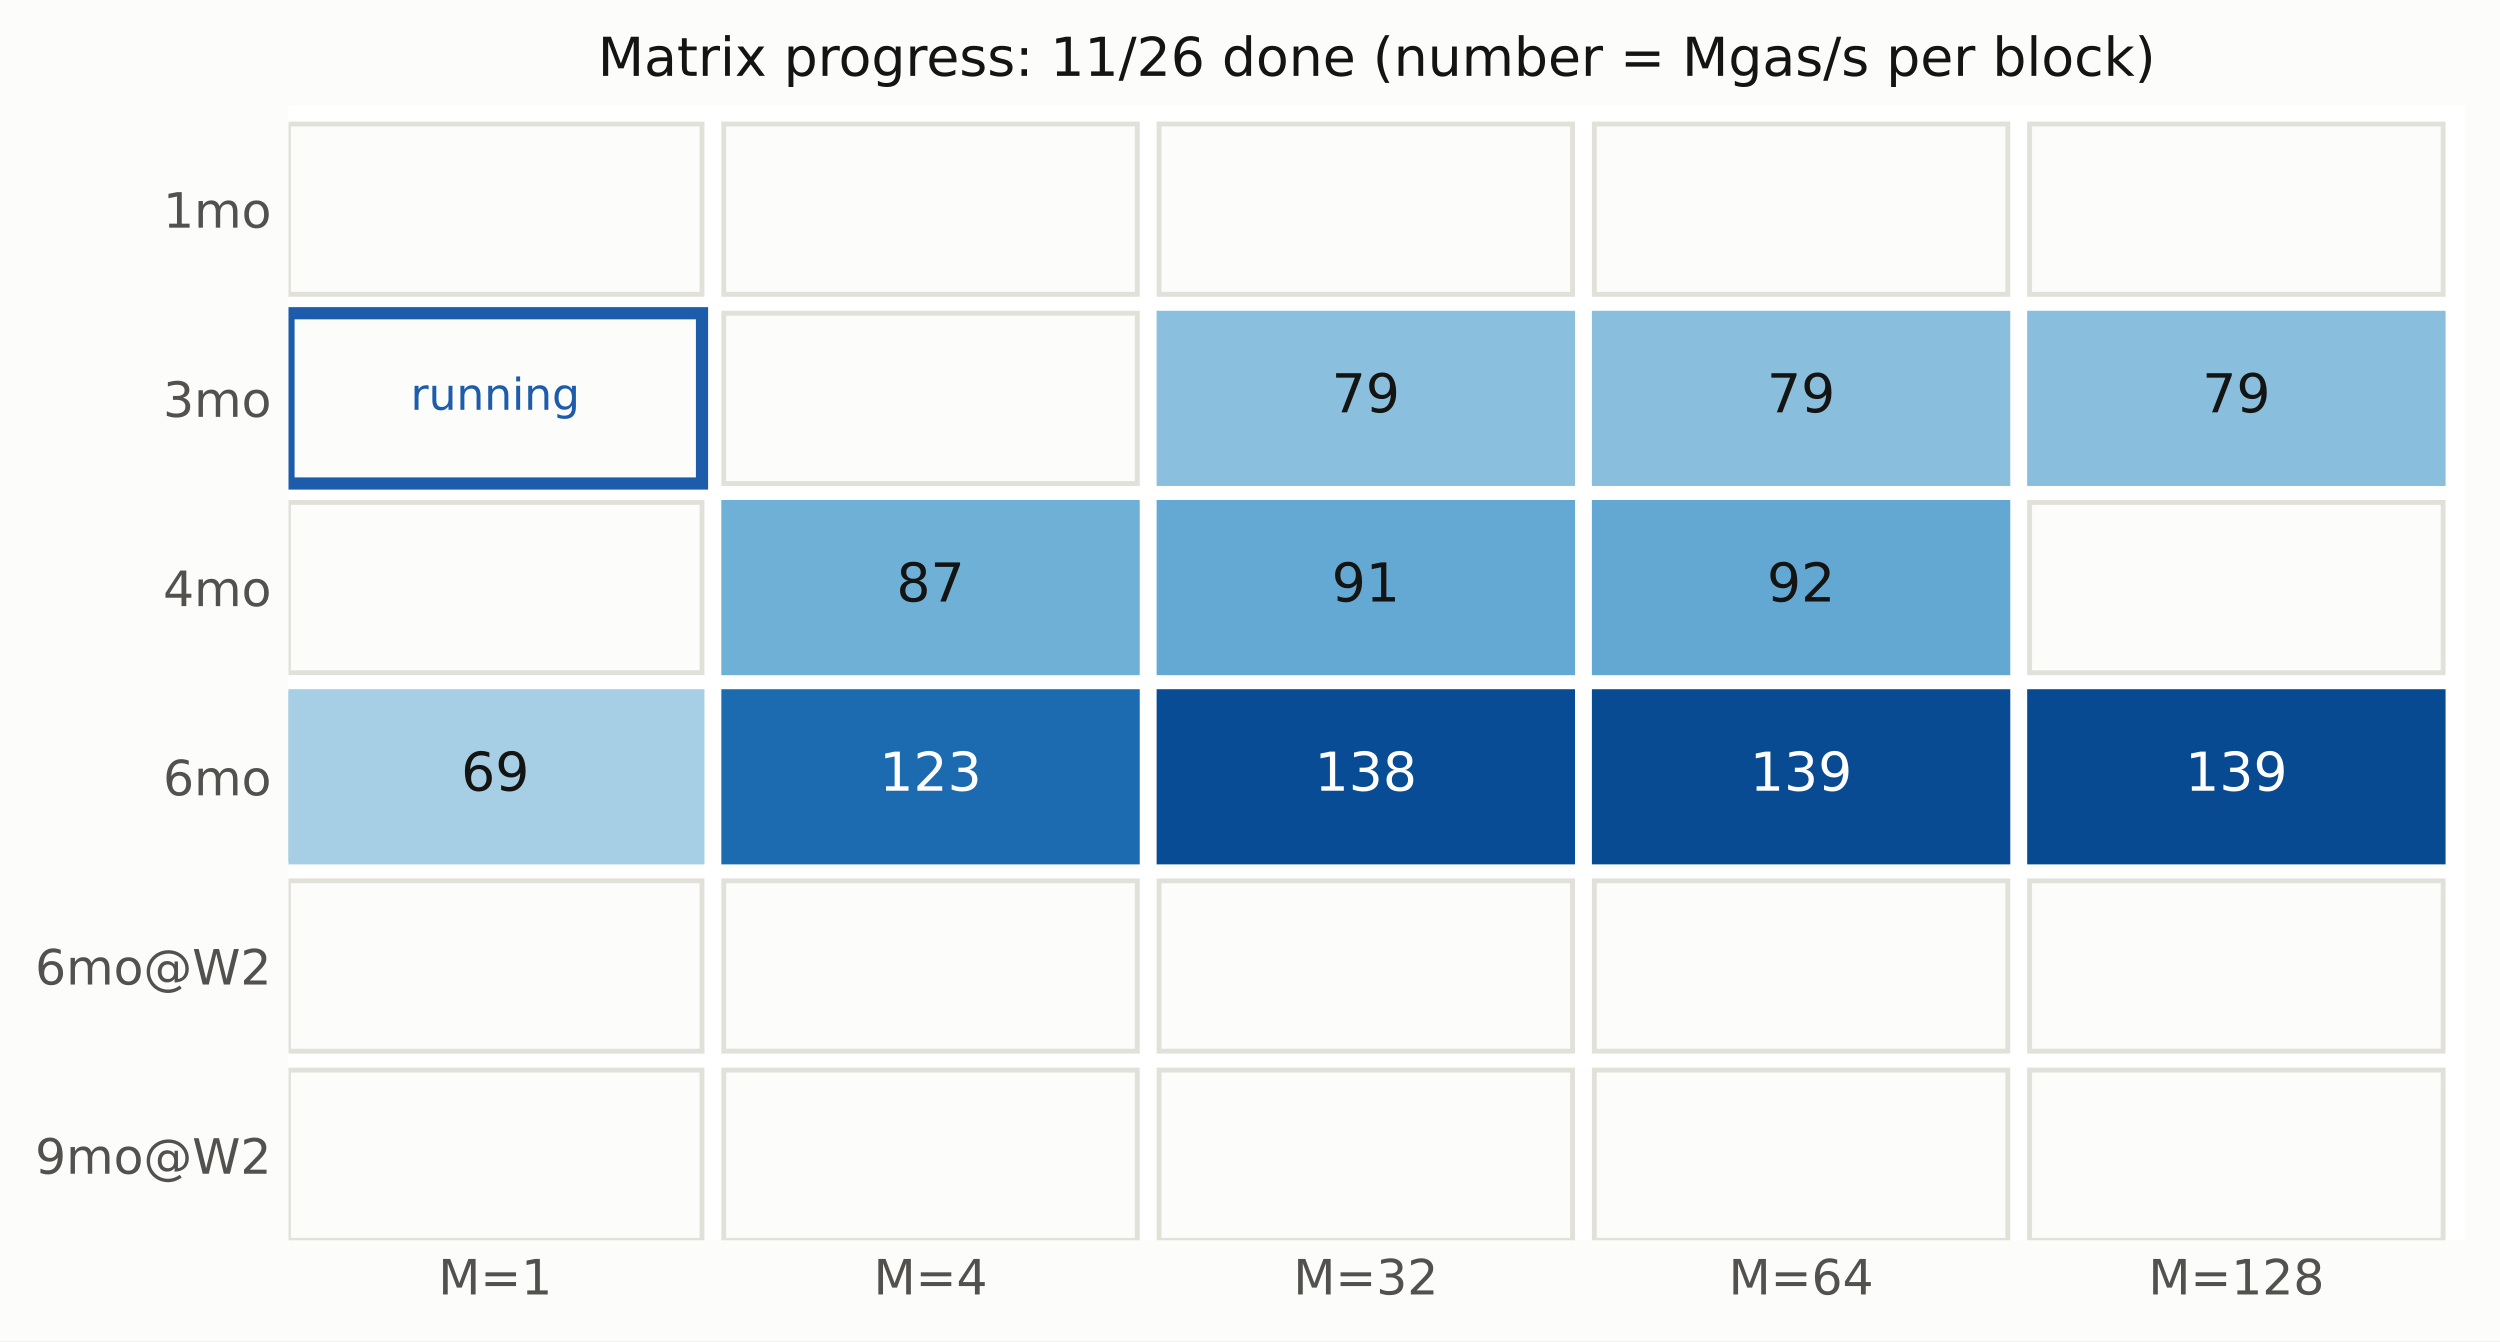
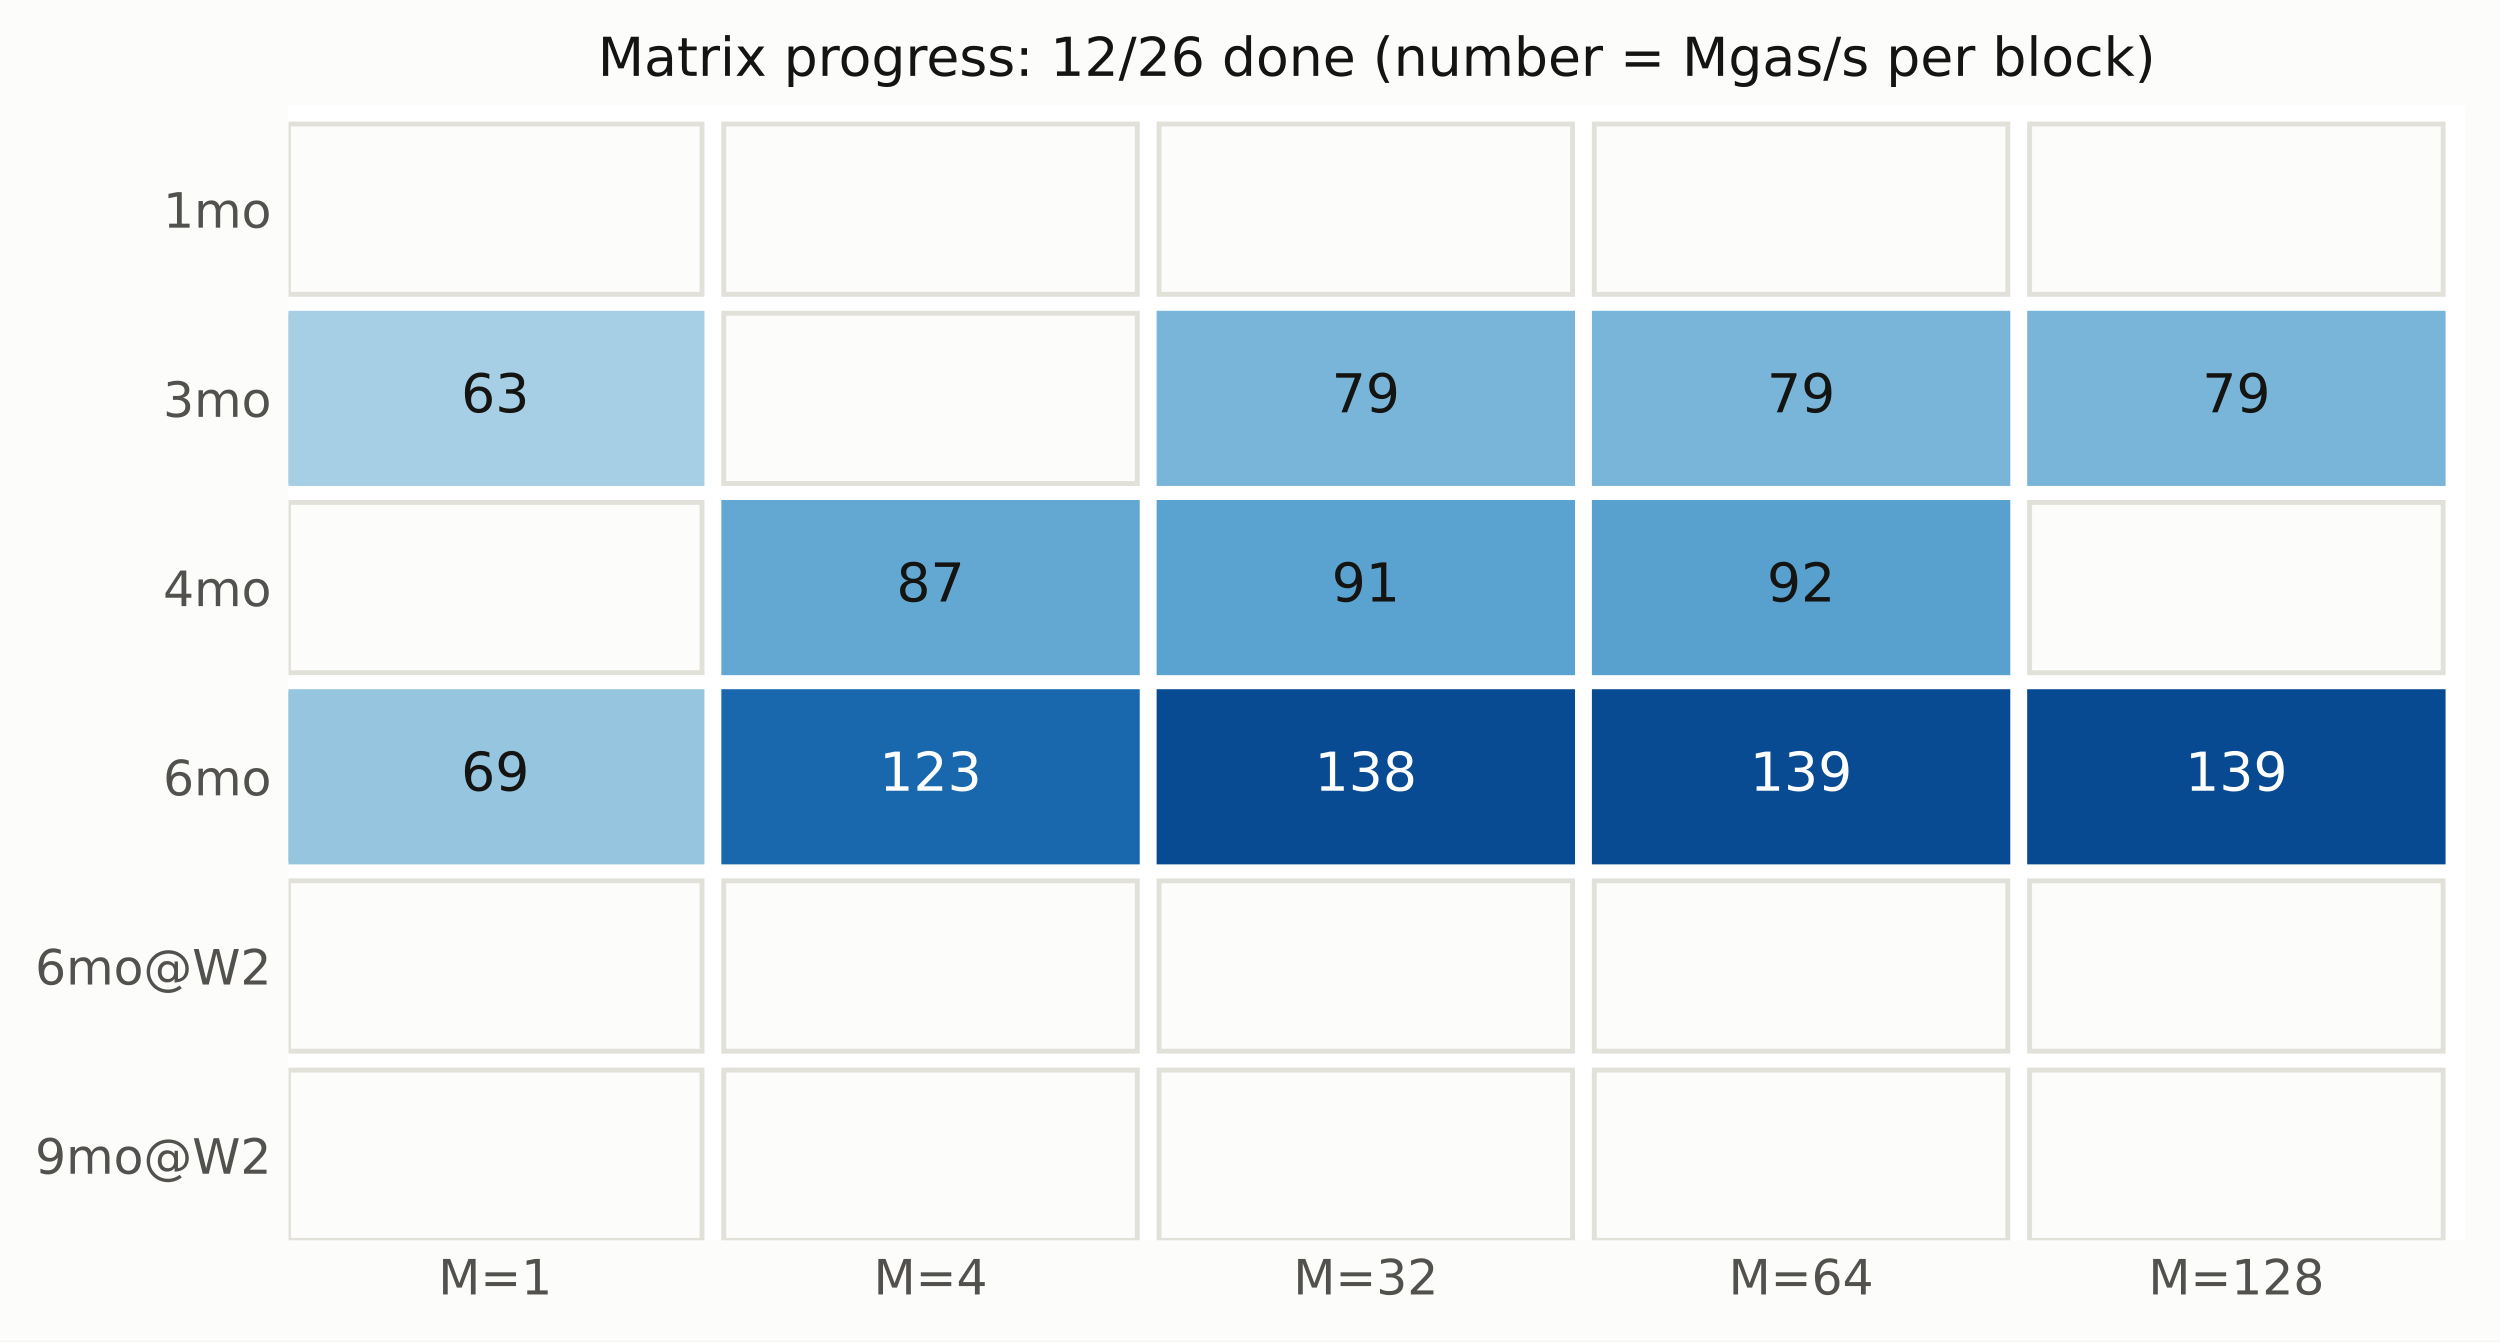
<svg xmlns="http://www.w3.org/2000/svg" xmlns:xlink="http://www.w3.org/1999/xlink" width="512.772pt" height="275.106pt" viewBox="0 0 512.772 275.106" version="1.1">
  <defs>
    <style type="text/css">*{stroke-linejoin: round; stroke-linecap: butt}</style>
  </defs>
  <g id="figure_1">
    <g id="patch_1">
      <path d="M 0 275.106  L 512.772 275.106  L 512.772 0  L 0 0  z " style="fill: #fcfcfb" />
    </g>
    <g id="axes_1">
      <g id="patch_2">
        <path d="M 59.172 254.406  L 505.572 254.406  L 505.572 21.558  L 59.172 21.558  z " style="fill: #ffffff" />
      </g>
      <g id="patch_3">
-         <path d="M 59.172 60.366  L 143.988 60.366  L 143.988 25.439  L 59.172 25.439  z " clip-path="url(#pe0f51f7058)" style="fill: #fcfcfb; stroke: #e1e0d9; stroke-linejoin: miter" />
+         <path d="M 59.172 60.366  L 143.988 60.366  L 143.988 25.439  L 59.172 25.439  z " clip-path="url(#p1018f89b89)" style="fill: #fcfcfb; stroke: #e1e0d9; stroke-linejoin: miter" />
      </g>
      <g id="patch_4">
-         <path d="M 148.452 60.366  L 233.268 60.366  L 233.268 25.439  L 148.452 25.439  z " clip-path="url(#pe0f51f7058)" style="fill: #fcfcfb; stroke: #e1e0d9; stroke-linejoin: miter" />
+         <path d="M 148.452 60.366  L 233.268 60.366  L 233.268 25.439  L 148.452 25.439  z " clip-path="url(#p1018f89b89)" style="fill: #fcfcfb; stroke: #e1e0d9; stroke-linejoin: miter" />
      </g>
      <g id="patch_5">
-         <path d="M 237.732 60.366  L 322.548 60.366  L 322.548 25.439  L 237.732 25.439  z " clip-path="url(#pe0f51f7058)" style="fill: #fcfcfb; stroke: #e1e0d9; stroke-linejoin: miter" />
+         <path d="M 237.732 60.366  L 322.548 60.366  L 322.548 25.439  L 237.732 25.439  z " clip-path="url(#p1018f89b89)" style="fill: #fcfcfb; stroke: #e1e0d9; stroke-linejoin: miter" />
      </g>
      <g id="patch_6">
-         <path d="M 327.012 60.366  L 411.828 60.366  L 411.828 25.439  L 327.012 25.439  z " clip-path="url(#pe0f51f7058)" style="fill: #fcfcfb; stroke: #e1e0d9; stroke-linejoin: miter" />
+         <path d="M 327.012 60.366  L 411.828 60.366  L 411.828 25.439  L 327.012 25.439  z " clip-path="url(#p1018f89b89)" style="fill: #fcfcfb; stroke: #e1e0d9; stroke-linejoin: miter" />
      </g>
      <g id="patch_7">
-         <path d="M 416.292 60.366  L 501.108 60.366  L 501.108 25.439  L 416.292 25.439  z " clip-path="url(#pe0f51f7058)" style="fill: #fcfcfb; stroke: #e1e0d9; stroke-linejoin: miter" />
+         <path d="M 416.292 60.366  L 501.108 60.366  L 501.108 25.439  L 416.292 25.439  z " clip-path="url(#p1018f89b89)" style="fill: #fcfcfb; stroke: #e1e0d9; stroke-linejoin: miter" />
      </g>
      <g id="patch_8">
-         <path d="M 59.172 99.174  L 143.988 99.174  L 143.988 64.247  L 59.172 64.247  z " clip-path="url(#pe0f51f7058)" style="fill: #fcfcfb; stroke: #1c5cab; stroke-width: 2.5; stroke-linejoin: miter" />
+         <path d="M 59.172 99.174  L 143.988 99.174  L 143.988 64.247  L 59.172 64.247  z " clip-path="url(#p1018f89b89)" style="fill: #a6cee4; stroke: #a6cee4; stroke-linejoin: miter" />
      </g>
      <g id="patch_9">
-         <path d="M 148.452 99.174  L 233.268 99.174  L 233.268 64.247  L 148.452 64.247  z " clip-path="url(#pe0f51f7058)" style="fill: #fcfcfb; stroke: #e1e0d9; stroke-linejoin: miter" />
+         <path d="M 148.452 99.174  L 233.268 99.174  L 233.268 64.247  L 148.452 64.247  z " clip-path="url(#p1018f89b89)" style="fill: #fcfcfb; stroke: #e1e0d9; stroke-linejoin: miter" />
      </g>
      <g id="patch_10">
-         <path d="M 237.732 99.174  L 322.548 99.174  L 322.548 64.247  L 237.732 64.247  z " clip-path="url(#pe0f51f7058)" style="fill: #8abfdd; stroke: #8abfdd; stroke-linejoin: miter" />
+         <path d="M 237.732 99.174  L 322.548 99.174  L 322.548 64.247  L 237.732 64.247  z " clip-path="url(#p1018f89b89)" style="fill: #79b5d9; stroke: #79b5d9; stroke-linejoin: miter" />
      </g>
      <g id="patch_11">
-         <path d="M 327.012 99.174  L 411.828 99.174  L 411.828 64.247  L 327.012 64.247  z " clip-path="url(#pe0f51f7058)" style="fill: #89bedc; stroke: #89bedc; stroke-linejoin: miter" />
+         <path d="M 327.012 99.174  L 411.828 99.174  L 411.828 64.247  L 327.012 64.247  z " clip-path="url(#p1018f89b89)" style="fill: #79b5d9; stroke: #79b5d9; stroke-linejoin: miter" />
      </g>
      <g id="patch_12">
-         <path d="M 416.292 99.174  L 501.108 99.174  L 501.108 64.247  L 416.292 64.247  z " clip-path="url(#pe0f51f7058)" style="fill: #89bedc; stroke: #89bedc; stroke-linejoin: miter" />
+         <path d="M 416.292 99.174  L 501.108 99.174  L 501.108 64.247  L 416.292 64.247  z " clip-path="url(#p1018f89b89)" style="fill: #79b5d9; stroke: #79b5d9; stroke-linejoin: miter" />
      </g>
      <g id="patch_13">
-         <path d="M 59.172 137.982  L 143.988 137.982  L 143.988 103.055  L 59.172 103.055  z " clip-path="url(#pe0f51f7058)" style="fill: #fcfcfb; stroke: #e1e0d9; stroke-linejoin: miter" />
+         <path d="M 59.172 137.982  L 143.988 137.982  L 143.988 103.055  L 59.172 103.055  z " clip-path="url(#p1018f89b89)" style="fill: #fcfcfb; stroke: #e1e0d9; stroke-linejoin: miter" />
      </g>
      <g id="patch_14">
-         <path d="M 148.452 137.982  L 233.268 137.982  L 233.268 103.055  L 148.452 103.055  z " clip-path="url(#pe0f51f7058)" style="fill: #6fb0d7; stroke: #6fb0d7; stroke-linejoin: miter" />
+         <path d="M 148.452 137.982  L 233.268 137.982  L 233.268 103.055  L 148.452 103.055  z " clip-path="url(#p1018f89b89)" style="fill: #63a8d3; stroke: #63a8d3; stroke-linejoin: miter" />
      </g>
      <g id="patch_15">
-         <path d="M 237.732 137.982  L 322.548 137.982  L 322.548 103.055  L 237.732 103.055  z " clip-path="url(#pe0f51f7058)" style="fill: #64a9d3; stroke: #64a9d3; stroke-linejoin: miter" />
+         <path d="M 237.732 137.982  L 322.548 137.982  L 322.548 103.055  L 237.732 103.055  z " clip-path="url(#p1018f89b89)" style="fill: #5aa2cf; stroke: #5aa2cf; stroke-linejoin: miter" />
      </g>
      <g id="patch_16">
-         <path d="M 327.012 137.982  L 411.828 137.982  L 411.828 103.055  L 327.012 103.055  z " clip-path="url(#pe0f51f7058)" style="fill: #63a8d3; stroke: #63a8d3; stroke-linejoin: miter" />
+         <path d="M 327.012 137.982  L 411.828 137.982  L 411.828 103.055  L 327.012 103.055  z " clip-path="url(#p1018f89b89)" style="fill: #58a1cf; stroke: #58a1cf; stroke-linejoin: miter" />
      </g>
      <g id="patch_17">
-         <path d="M 416.292 137.982  L 501.108 137.982  L 501.108 103.055  L 416.292 103.055  z " clip-path="url(#pe0f51f7058)" style="fill: #fcfcfb; stroke: #e1e0d9; stroke-linejoin: miter" />
+         <path d="M 416.292 137.982  L 501.108 137.982  L 501.108 103.055  L 416.292 103.055  z " clip-path="url(#p1018f89b89)" style="fill: #fcfcfb; stroke: #e1e0d9; stroke-linejoin: miter" />
      </g>
      <g id="patch_18">
-         <path d="M 59.172 176.79  L 143.988 176.79  L 143.988 141.863  L 59.172 141.863  z " clip-path="url(#pe0f51f7058)" style="fill: #a6cee4; stroke: #a6cee4; stroke-linejoin: miter" />
+         <path d="M 59.172 176.79  L 143.988 176.79  L 143.988 141.863  L 59.172 141.863  z " clip-path="url(#p1018f89b89)" style="fill: #95c5df; stroke: #95c5df; stroke-linejoin: miter" />
      </g>
      <g id="patch_19">
-         <path d="M 148.452 176.79  L 233.268 176.79  L 233.268 141.863  L 148.452 141.863  z " clip-path="url(#pe0f51f7058)" style="fill: #1c6ab0; stroke: #1c6ab0; stroke-linejoin: miter" />
+         <path d="M 148.452 176.79  L 233.268 176.79  L 233.268 141.863  L 148.452 141.863  z " clip-path="url(#p1018f89b89)" style="fill: #1967ad; stroke: #1967ad; stroke-linejoin: miter" />
      </g>
      <g id="patch_20">
-         <path d="M 237.732 176.79  L 322.548 176.79  L 322.548 141.863  L 237.732 141.863  z " clip-path="url(#pe0f51f7058)" style="fill: #084c95; stroke: #084c95; stroke-linejoin: miter" />
+         <path d="M 237.732 176.79  L 322.548 176.79  L 322.548 141.863  L 237.732 141.863  z " clip-path="url(#p1018f89b89)" style="fill: #084b93; stroke: #084b93; stroke-linejoin: miter" />
      </g>
      <g id="patch_21">
-         <path d="M 327.012 176.79  L 411.828 176.79  L 411.828 141.863  L 327.012 141.863  z " clip-path="url(#pe0f51f7058)" style="fill: #084b93; stroke: #084b93; stroke-linejoin: miter" />
+         <path d="M 327.012 176.79  L 411.828 176.79  L 411.828 141.863  L 327.012 141.863  z " clip-path="url(#p1018f89b89)" style="fill: #084b93; stroke: #084b93; stroke-linejoin: miter" />
      </g>
      <g id="patch_22">
-         <path d="M 416.292 176.79  L 501.108 176.79  L 501.108 141.863  L 416.292 141.863  z " clip-path="url(#pe0f51f7058)" style="fill: #084a91; stroke: #084a91; stroke-linejoin: miter" />
+         <path d="M 416.292 176.79  L 501.108 176.79  L 501.108 141.863  L 416.292 141.863  z " clip-path="url(#p1018f89b89)" style="fill: #084a91; stroke: #084a91; stroke-linejoin: miter" />
      </g>
      <g id="patch_23">
-         <path d="M 59.172 215.598  L 143.988 215.598  L 143.988 180.671  L 59.172 180.671  z " clip-path="url(#pe0f51f7058)" style="fill: #fcfcfb; stroke: #e1e0d9; stroke-linejoin: miter" />
+         <path d="M 59.172 215.598  L 143.988 215.598  L 143.988 180.671  L 59.172 180.671  z " clip-path="url(#p1018f89b89)" style="fill: #fcfcfb; stroke: #e1e0d9; stroke-linejoin: miter" />
      </g>
      <g id="patch_24">
-         <path d="M 148.452 215.598  L 233.268 215.598  L 233.268 180.671  L 148.452 180.671  z " clip-path="url(#pe0f51f7058)" style="fill: #fcfcfb; stroke: #e1e0d9; stroke-linejoin: miter" />
+         <path d="M 148.452 215.598  L 233.268 215.598  L 233.268 180.671  L 148.452 180.671  z " clip-path="url(#p1018f89b89)" style="fill: #fcfcfb; stroke: #e1e0d9; stroke-linejoin: miter" />
      </g>
      <g id="patch_25">
-         <path d="M 237.732 215.598  L 322.548 215.598  L 322.548 180.671  L 237.732 180.671  z " clip-path="url(#pe0f51f7058)" style="fill: #fcfcfb; stroke: #e1e0d9; stroke-linejoin: miter" />
+         <path d="M 237.732 215.598  L 322.548 215.598  L 322.548 180.671  L 237.732 180.671  z " clip-path="url(#p1018f89b89)" style="fill: #fcfcfb; stroke: #e1e0d9; stroke-linejoin: miter" />
      </g>
      <g id="patch_26">
-         <path d="M 327.012 215.598  L 411.828 215.598  L 411.828 180.671  L 327.012 180.671  z " clip-path="url(#pe0f51f7058)" style="fill: #fcfcfb; stroke: #e1e0d9; stroke-linejoin: miter" />
+         <path d="M 327.012 215.598  L 411.828 215.598  L 411.828 180.671  L 327.012 180.671  z " clip-path="url(#p1018f89b89)" style="fill: #fcfcfb; stroke: #e1e0d9; stroke-linejoin: miter" />
      </g>
      <g id="patch_27">
-         <path d="M 416.292 215.598  L 501.108 215.598  L 501.108 180.671  L 416.292 180.671  z " clip-path="url(#pe0f51f7058)" style="fill: #fcfcfb; stroke: #e1e0d9; stroke-linejoin: miter" />
+         <path d="M 416.292 215.598  L 501.108 215.598  L 501.108 180.671  L 416.292 180.671  z " clip-path="url(#p1018f89b89)" style="fill: #fcfcfb; stroke: #e1e0d9; stroke-linejoin: miter" />
      </g>
      <g id="patch_28">
-         <path d="M 59.172 254.406  L 143.988 254.406  L 143.988 219.479  L 59.172 219.479  z " clip-path="url(#pe0f51f7058)" style="fill: #fcfcfb; stroke: #e1e0d9; stroke-linejoin: miter" />
+         <path d="M 59.172 254.406  L 143.988 254.406  L 143.988 219.479  L 59.172 219.479  z " clip-path="url(#p1018f89b89)" style="fill: #fcfcfb; stroke: #e1e0d9; stroke-linejoin: miter" />
      </g>
      <g id="patch_29">
-         <path d="M 148.452 254.406  L 233.268 254.406  L 233.268 219.479  L 148.452 219.479  z " clip-path="url(#pe0f51f7058)" style="fill: #fcfcfb; stroke: #e1e0d9; stroke-linejoin: miter" />
+         <path d="M 148.452 254.406  L 233.268 254.406  L 233.268 219.479  L 148.452 219.479  z " clip-path="url(#p1018f89b89)" style="fill: #fcfcfb; stroke: #e1e0d9; stroke-linejoin: miter" />
      </g>
      <g id="patch_30">
-         <path d="M 237.732 254.406  L 322.548 254.406  L 322.548 219.479  L 237.732 219.479  z " clip-path="url(#pe0f51f7058)" style="fill: #fcfcfb; stroke: #e1e0d9; stroke-linejoin: miter" />
+         <path d="M 237.732 254.406  L 322.548 254.406  L 322.548 219.479  L 237.732 219.479  z " clip-path="url(#p1018f89b89)" style="fill: #fcfcfb; stroke: #e1e0d9; stroke-linejoin: miter" />
      </g>
      <g id="patch_31">
-         <path d="M 327.012 254.406  L 411.828 254.406  L 411.828 219.479  L 327.012 219.479  z " clip-path="url(#pe0f51f7058)" style="fill: #fcfcfb; stroke: #e1e0d9; stroke-linejoin: miter" />
+         <path d="M 327.012 254.406  L 411.828 254.406  L 411.828 219.479  L 327.012 219.479  z " clip-path="url(#p1018f89b89)" style="fill: #fcfcfb; stroke: #e1e0d9; stroke-linejoin: miter" />
      </g>
      <g id="patch_32">
-         <path d="M 416.292 254.406  L 501.108 254.406  L 501.108 219.479  L 416.292 219.479  z " clip-path="url(#pe0f51f7058)" style="fill: #fcfcfb; stroke: #e1e0d9; stroke-linejoin: miter" />
+         <path d="M 416.292 254.406  L 501.108 254.406  L 501.108 219.479  L 416.292 219.479  z " clip-path="url(#p1018f89b89)" style="fill: #fcfcfb; stroke: #e1e0d9; stroke-linejoin: miter" />
      </g>
      <g id="matplotlib.axis_1">
        <g id="xtick_1">
          <g id="line2d_1" />
          <g id="text_1">
            <g style="fill: #52514e" transform="translate(89.89472 265.5039) scale(0.1 -0.1)">
              <defs>
                <path id="DejaVuSans-30" d="M 628 4666  L 1569 4666  L 2759 1491  L 3956 4666  L 4897 4666  L 4897 0  L 4281 0  L 4281 4097  L 3078 897  L 2444 897  L 1241 4097  L 1241 0  L 628 0  L 628 4666  z " transform="scale(0.015625)" />
                <path id="DejaVuSans-20" d="M 678 2906  L 4684 2906  L 4684 2381  L 678 2381  L 678 2906  z M 678 1631  L 4684 1631  L 4684 1100  L 678 1100  L 678 1631  z " transform="scale(0.015625)" />
                <path id="DejaVuSans-14" d="M 794 531  L 1825 531  L 1825 4091  L 703 3866  L 703 4441  L 1819 4666  L 2450 4666  L 2450 531  L 3481 531  L 3481 0  L 794 0  L 794 531  z " transform="scale(0.015625)" />
              </defs>
              <use xlink:href="#DejaVuSans-30" />
              <use xlink:href="#DejaVuSans-20" transform="translate(86.28125 0)" />
              <use xlink:href="#DejaVuSans-14" transform="translate(170.0781 0)" />
            </g>
          </g>
        </g>
        <g id="xtick_2">
          <g id="line2d_2" />
          <g id="text_2">
            <g style="fill: #52514e" transform="translate(179.1747 265.5039) scale(0.1 -0.1)">
              <defs>
                <path id="DejaVuSans-17" d="M 2419 4116  L 825 1625  L 2419 1625  L 2419 4116  z M 2253 4666  L 3047 4666  L 3047 1625  L 3713 1625  L 3713 1100  L 3047 1100  L 3047 0  L 2419 0  L 2419 1100  L 313 1100  L 313 1709  L 2253 4666  z " transform="scale(0.015625)" />
              </defs>
              <use xlink:href="#DejaVuSans-30" />
              <use xlink:href="#DejaVuSans-20" transform="translate(86.28125 0)" />
              <use xlink:href="#DejaVuSans-17" transform="translate(170.0781 0)" />
            </g>
          </g>
        </g>
        <g id="xtick_3">
          <g id="line2d_3" />
          <g id="text_3">
            <g style="fill: #52514e" transform="translate(265.2735 265.5039) scale(0.1 -0.1)">
              <defs>
                <path id="DejaVuSans-16" d="M 2597 2516  Q 3050 2419 3304 2112  Q 3559 1806 3559 1356  Q 3559 666 3084 287  Q 2609 -91 1734 -91  Q 1441 -91 1130 -33  Q 819 25 488 141  L 488 750  Q 750 597 1062 519  Q 1375 441 1716 441  Q 2309 441 2620 675  Q 2931 909 2931 1356  Q 2931 1769 2642 2001  Q 2353 2234 1838 2234  L 1294 2234  L 1294 2753  L 1863 2753  Q 2328 2753 2575 2939  Q 2822 3125 2822 3475  Q 2822 3834 2567 4026  Q 2313 4219 1838 4219  Q 1578 4219 1281 4162  Q 984 4106 628 3988  L 628 4550  Q 988 4650 1302 4700  Q 1616 4750 1894 4750  Q 2613 4750 3031 4423  Q 3450 4097 3450 3541  Q 3450 3153 3228 2886  Q 3006 2619 2597 2516  z " transform="scale(0.015625)" />
                <path id="DejaVuSans-15" d="M 1228 531  L 3431 531  L 3431 0  L 469 0  L 469 531  Q 828 903 1448 1529  Q 2069 2156 2228 2338  Q 2531 2678 2651 2914  Q 2772 3150 2772 3378  Q 2772 3750 2511 3984  Q 2250 4219 1831 4219  Q 1534 4219 1204 4116  Q 875 4013 500 3803  L 500 4441  Q 881 4594 1212 4672  Q 1544 4750 1819 4750  Q 2544 4750 2975 4387  Q 3406 4025 3406 3419  Q 3406 3131 3298 2873  Q 3191 2616 2906 2266  Q 2828 2175 2409 1742  Q 1991 1309 1228 531  z " transform="scale(0.015625)" />
              </defs>
              <use xlink:href="#DejaVuSans-30" />
              <use xlink:href="#DejaVuSans-20" transform="translate(86.28125 0)" />
              <use xlink:href="#DejaVuSans-16" transform="translate(170.0781 0)" />
              <use xlink:href="#DejaVuSans-15" transform="translate(233.7031 0)" />
            </g>
          </g>
        </g>
        <g id="xtick_4">
          <g id="line2d_4" />
          <g id="text_4">
            <g style="fill: #52514e" transform="translate(354.5535 265.5039) scale(0.1 -0.1)">
              <defs>
                <path id="DejaVuSans-19" d="M 2113 2584  Q 1688 2584 1439 2293  Q 1191 2003 1191 1497  Q 1191 994 1439 701  Q 1688 409 2113 409  Q 2538 409 2786 701  Q 3034 994 3034 1497  Q 3034 2003 2786 2293  Q 2538 2584 2113 2584  z M 3366 4563  L 3366 3988  Q 3128 4100 2886 4159  Q 2644 4219 2406 4219  Q 1781 4219 1451 3797  Q 1122 3375 1075 2522  Q 1259 2794 1537 2939  Q 1816 3084 2150 3084  Q 2853 3084 3261 2657  Q 3669 2231 3669 1497  Q 3669 778 3244 343  Q 2819 -91 2113 -91  Q 1303 -91 875 529  Q 447 1150 447 2328  Q 447 3434 972 4092  Q 1497 4750 2381 4750  Q 2619 4750 2861 4703  Q 3103 4656 3366 4563  z " transform="scale(0.015625)" />
              </defs>
              <use xlink:href="#DejaVuSans-30" />
              <use xlink:href="#DejaVuSans-20" transform="translate(86.28125 0)" />
              <use xlink:href="#DejaVuSans-19" transform="translate(170.0781 0)" />
              <use xlink:href="#DejaVuSans-17" transform="translate(233.7031 0)" />
            </g>
          </g>
        </g>
        <g id="xtick_5">
          <g id="line2d_5" />
          <g id="text_5">
            <g style="fill: #52514e" transform="translate(440.6522 265.5039) scale(0.1 -0.1)">
              <defs>
                <path id="DejaVuSans-1b" d="M 2034 2216  Q 1584 2216 1326 1975  Q 1069 1734 1069 1313  Q 1069 891 1326 650  Q 1584 409 2034 409  Q 2484 409 2743 651  Q 3003 894 3003 1313  Q 3003 1734 2745 1975  Q 2488 2216 2034 2216  z M 1403 2484  Q 997 2584 770 2862  Q 544 3141 544 3541  Q 544 4100 942 4425  Q 1341 4750 2034 4750  Q 2731 4750 3128 4425  Q 3525 4100 3525 3541  Q 3525 3141 3298 2862  Q 3072 2584 2669 2484  Q 3125 2378 3379 2068  Q 3634 1759 3634 1313  Q 3634 634 3220 271  Q 2806 -91 2034 -91  Q 1263 -91 848 271  Q 434 634 434 1313  Q 434 1759 690 2068  Q 947 2378 1403 2484  z M 1172 3481  Q 1172 3119 1398 2916  Q 1625 2713 2034 2713  Q 2441 2713 2670 2916  Q 2900 3119 2900 3481  Q 2900 3844 2670 4047  Q 2441 4250 2034 4250  Q 1625 4250 1398 4047  Q 1172 3844 1172 3481  z " transform="scale(0.015625)" />
              </defs>
              <use xlink:href="#DejaVuSans-30" />
              <use xlink:href="#DejaVuSans-20" transform="translate(86.28125 0)" />
              <use xlink:href="#DejaVuSans-14" transform="translate(170.0781 0)" />
              <use xlink:href="#DejaVuSans-15" transform="translate(233.7031 0)" />
              <use xlink:href="#DejaVuSans-1b" transform="translate(297.3281 0)" />
            </g>
          </g>
        </g>
      </g>
      <g id="matplotlib.axis_2">
        <g id="ytick_1">
          <g id="line2d_6" />
          <g id="text_6">
            <g style="fill: #52514e" transform="translate(33.45 46.70151) scale(0.1 -0.1)">
              <defs>
                <path id="DejaVuSans-50" d="M 3328 2828  Q 3544 3216 3844 3400  Q 4144 3584 4550 3584  Q 5097 3584 5394 3201  Q 5691 2819 5691 2113  L 5691 0  L 5113 0  L 5113 2094  Q 5113 2597 4934 2840  Q 4756 3084 4391 3084  Q 3944 3084 3684 2787  Q 3425 2491 3425 1978  L 3425 0  L 2847 0  L 2847 2094  Q 2847 2600 2669 2842  Q 2491 3084 2119 3084  Q 1678 3084 1418 2786  Q 1159 2488 1159 1978  L 1159 0  L 581 0  L 581 3500  L 1159 3500  L 1159 2956  Q 1356 3278 1631 3431  Q 1906 3584 2284 3584  Q 2666 3584 2933 3390  Q 3200 3197 3328 2828  z " transform="scale(0.015625)" />
                <path id="DejaVuSans-52" d="M 1959 3097  Q 1497 3097 1228 2736  Q 959 2375 959 1747  Q 959 1119 1226 758  Q 1494 397 1959 397  Q 2419 397 2687 759  Q 2956 1122 2956 1747  Q 2956 2369 2687 2733  Q 2419 3097 1959 3097  z M 1959 3584  Q 2709 3584 3137 3096  Q 3566 2609 3566 1747  Q 3566 888 3137 398  Q 2709 -91 1959 -91  Q 1206 -91 779 398  Q 353 888 353 1747  Q 353 2609 779 3096  Q 1206 3584 1959 3584  z " transform="scale(0.015625)" />
              </defs>
              <use xlink:href="#DejaVuSans-14" />
              <use xlink:href="#DejaVuSans-50" transform="translate(63.625 0)" />
              <use xlink:href="#DejaVuSans-52" transform="translate(161.0312 0)" />
            </g>
          </g>
        </g>
        <g id="ytick_2">
          <g id="line2d_7" />
          <g id="text_7">
            <g style="fill: #52514e" transform="translate(33.45 85.50951) scale(0.1 -0.1)">
              <use xlink:href="#DejaVuSans-16" />
              <use xlink:href="#DejaVuSans-50" transform="translate(63.625 0)" />
              <use xlink:href="#DejaVuSans-52" transform="translate(161.0312 0)" />
            </g>
          </g>
        </g>
        <g id="ytick_3">
          <g id="line2d_8" />
          <g id="text_8">
            <g style="fill: #52514e" transform="translate(33.45 124.3175) scale(0.1 -0.1)">
              <use xlink:href="#DejaVuSans-17" />
              <use xlink:href="#DejaVuSans-50" transform="translate(63.625 0)" />
              <use xlink:href="#DejaVuSans-52" transform="translate(161.0312 0)" />
            </g>
          </g>
        </g>
        <g id="ytick_4">
          <g id="line2d_9" />
          <g id="text_9">
            <g style="fill: #52514e" transform="translate(33.45 163.1255) scale(0.1 -0.1)">
              <use xlink:href="#DejaVuSans-19" />
              <use xlink:href="#DejaVuSans-50" transform="translate(63.625 0)" />
              <use xlink:href="#DejaVuSans-52" transform="translate(161.0312 0)" />
            </g>
          </g>
        </g>
        <g id="ytick_5">
          <g id="line2d_10" />
          <g id="text_10">
            <g style="fill: #52514e" transform="translate(7.2 201.9335) scale(0.1 -0.1)">
              <defs>
                <path id="DejaVuSans-23" d="M 2381 1678  Q 2381 1231 2603 976  Q 2825 722 3213 722  Q 3597 722 3817 978  Q 4038 1234 4038 1678  Q 4038 2116 3813 2373  Q 3588 2631 3206 2631  Q 2828 2631 2604 2375  Q 2381 2119 2381 1678  z M 4084 744  Q 3897 503 3655 389  Q 3413 275 3091 275  Q 2553 275 2217 664  Q 1881 1053 1881 1678  Q 1881 2303 2218 2693  Q 2556 3084 3091 3084  Q 3413 3084 3656 2967  Q 3900 2850 4084 2613  L 4084 3022  L 4531 3022  L 4531 722  Q 4988 791 5245 1139  Q 5503 1488 5503 2041  Q 5503 2375 5404 2669  Q 5306 2963 5106 3213  Q 4781 3622 4314 3839  Q 3847 4056 3297 4056  Q 2913 4056 2559 3954  Q 2206 3853 1906 3653  Q 1416 3334 1139 2817  Q 863 2300 863 1697  Q 863 1200 1042 765  Q 1222 331 1563 0  Q 1891 -325 2322 -495  Q 2753 -666 3244 -666  Q 3647 -666 4036 -530  Q 4425 -394 4750 -141  L 5031 -488  Q 4641 -791 4180 -952  Q 3719 -1113 3244 -1113  Q 2666 -1113 2153 -908  Q 1641 -703 1241 -313  Q 841 78 631 592  Q 422 1106 422 1697  Q 422 2266 634 2781  Q 847 3297 1241 3688  Q 1644 4084 2172 4295  Q 2700 4506 3291 4506  Q 3953 4506 4520 4234  Q 5088 3963 5472 3463  Q 5706 3156 5829 2797  Q 5953 2438 5953 2053  Q 5953 1231 5456 756  Q 4959 281 4084 263  L 4084 744  z " transform="scale(0.015625)" />
                <path id="DejaVuSans-3a" d="M 213 4666  L 850 4666  L 1831 722  L 2809 4666  L 3519 4666  L 4500 722  L 5478 4666  L 6119 4666  L 4947 0  L 4153 0  L 3169 4050  L 2175 0  L 1381 0  L 213 4666  z " transform="scale(0.015625)" />
              </defs>
              <use xlink:href="#DejaVuSans-19" />
              <use xlink:href="#DejaVuSans-50" transform="translate(63.625 0)" />
              <use xlink:href="#DejaVuSans-52" transform="translate(161.0312 0)" />
              <use xlink:href="#DejaVuSans-23" transform="translate(222.2188 0)" />
              <use xlink:href="#DejaVuSans-3a" transform="translate(322.2188 0)" />
              <use xlink:href="#DejaVuSans-15" transform="translate(421.0938 0)" />
            </g>
          </g>
        </g>
        <g id="ytick_6">
          <g id="line2d_11" />
          <g id="text_11">
            <g style="fill: #52514e" transform="translate(7.2 240.7415) scale(0.1 -0.1)">
              <defs>
                <path id="DejaVuSans-1c" d="M 703 97  L 703 672  Q 941 559 1184 500  Q 1428 441 1663 441  Q 2288 441 2617 861  Q 2947 1281 2994 2138  Q 2813 1869 2534 1725  Q 2256 1581 1919 1581  Q 1219 1581 811 2004  Q 403 2428 403 3163  Q 403 3881 828 4315  Q 1253 4750 1959 4750  Q 2769 4750 3195 4129  Q 3622 3509 3622 2328  Q 3622 1225 3098 567  Q 2575 -91 1691 -91  Q 1453 -91 1209 -44  Q 966 3 703 97  z M 1959 2075  Q 2384 2075 2632 2365  Q 2881 2656 2881 3163  Q 2881 3666 2632 3958  Q 2384 4250 1959 4250  Q 1534 4250 1286 3958  Q 1038 3666 1038 3163  Q 1038 2656 1286 2365  Q 1534 2075 1959 2075  z " transform="scale(0.015625)" />
              </defs>
              <use xlink:href="#DejaVuSans-1c" />
              <use xlink:href="#DejaVuSans-50" transform="translate(63.625 0)" />
              <use xlink:href="#DejaVuSans-52" transform="translate(161.0312 0)" />
              <use xlink:href="#DejaVuSans-23" transform="translate(222.2188 0)" />
              <use xlink:href="#DejaVuSans-3a" transform="translate(322.2188 0)" />
              <use xlink:href="#DejaVuSans-15" transform="translate(421.0938 0)" />
            </g>
          </g>
        </g>
      </g>
      <g id="text_12">
-         <g style="fill: #1c5cab" transform="translate(84.2155 84.04892) scale(0.09 -0.09)">
-           <defs>
-             <path id="DejaVuSans-55" d="M 2631 2963  Q 2534 3019 2420 3045  Q 2306 3072 2169 3072  Q 1681 3072 1420 2755  Q 1159 2438 1159 1844  L 1159 0  L 581 0  L 581 3500  L 1159 3500  L 1159 2956  Q 1341 3275 1631 3429  Q 1922 3584 2338 3584  Q 2397 3584 2469 3576  Q 2541 3569 2628 3553  L 2631 2963  z " transform="scale(0.015625)" />
-             <path id="DejaVuSans-58" d="M 544 1381  L 544 3500  L 1119 3500  L 1119 1403  Q 1119 906 1312 657  Q 1506 409 1894 409  Q 2359 409 2629 706  Q 2900 1003 2900 1516  L 2900 3500  L 3475 3500  L 3475 0  L 2900 0  L 2900 538  Q 2691 219 2414 64  Q 2138 -91 1772 -91  Q 1169 -91 856 284  Q 544 659 544 1381  z M 1991 3584  L 1991 3584  z " transform="scale(0.015625)" />
-             <path id="DejaVuSans-51" d="M 3513 2113  L 3513 0  L 2938 0  L 2938 2094  Q 2938 2591 2744 2837  Q 2550 3084 2163 3084  Q 1697 3084 1428 2787  Q 1159 2491 1159 1978  L 1159 0  L 581 0  L 581 3500  L 1159 3500  L 1159 2956  Q 1366 3272 1645 3428  Q 1925 3584 2291 3584  Q 2894 3584 3203 3211  Q 3513 2838 3513 2113  z " transform="scale(0.015625)" />
-             <path id="DejaVuSans-4c" d="M 603 3500  L 1178 3500  L 1178 0  L 603 0  L 603 3500  z M 603 4863  L 1178 4863  L 1178 4134  L 603 4134  L 603 4863  z " transform="scale(0.015625)" />
-             <path id="DejaVuSans-4a" d="M 2906 1791  Q 2906 2416 2648 2759  Q 2391 3103 1925 3103  Q 1463 3103 1205 2759  Q 947 2416 947 1791  Q 947 1169 1205 825  Q 1463 481 1925 481  Q 2391 481 2648 825  Q 2906 1169 2906 1791  z M 3481 434  Q 3481 -459 3084 -895  Q 2688 -1331 1869 -1331  Q 1566 -1331 1297 -1286  Q 1028 -1241 775 -1147  L 775 -588  Q 1028 -725 1275 -790  Q 1522 -856 1778 -856  Q 2344 -856 2625 -561  Q 2906 -266 2906 331  L 2906 616  Q 2728 306 2450 153  Q 2172 0 1784 0  Q 1141 0 747 490  Q 353 981 353 1791  Q 353 2603 747 3093  Q 1141 3584 1784 3584  Q 2172 3584 2450 3431  Q 2728 3278 2906 2969  L 2906 3500  L 3481 3500  L 3481 434  z " transform="scale(0.015625)" />
-           </defs>
-           <use xlink:href="#DejaVuSans-55" />
-           <use xlink:href="#DejaVuSans-58" transform="translate(41.10938 0)" />
-           <use xlink:href="#DejaVuSans-51" transform="translate(104.4844 0)" />
-           <use xlink:href="#DejaVuSans-51" transform="translate(167.8594 0)" />
-           <use xlink:href="#DejaVuSans-4c" transform="translate(231.2344 0)" />
-           <use xlink:href="#DejaVuSans-51" transform="translate(259.0156 0)" />
-           <use xlink:href="#DejaVuSans-4a" transform="translate(322.3906 0)" />
+         <g style="fill: #141412" transform="translate(94.58113 84.5681) scale(0.11 -0.11)">
+           <use xlink:href="#DejaVuSans-19" />
+           <use xlink:href="#DejaVuSans-16" transform="translate(63.625 0)" />
        </g>
      </g>
      <g id="text_13">
        <g style="fill: #141412" transform="translate(273.1411 84.5681) scale(0.11 -0.11)">
          <defs>
            <path id="DejaVuSans-1a" d="M 525 4666  L 3525 4666  L 3525 4397  L 1831 0  L 1172 0  L 2766 4134  L 525 4134  L 525 4666  z " transform="scale(0.015625)" />
          </defs>
          <use xlink:href="#DejaVuSans-1a" />
          <use xlink:href="#DejaVuSans-1c" transform="translate(63.625 0)" />
        </g>
      </g>
      <g id="text_14">
        <g style="fill: #141412" transform="translate(362.4211 84.5681) scale(0.11 -0.11)">
          <use xlink:href="#DejaVuSans-1a" />
          <use xlink:href="#DejaVuSans-1c" transform="translate(63.625 0)" />
        </g>
      </g>
      <g id="text_15">
        <g style="fill: #141412" transform="translate(451.7011 84.5681) scale(0.11 -0.11)">
          <use xlink:href="#DejaVuSans-1a" />
          <use xlink:href="#DejaVuSans-1c" transform="translate(63.625 0)" />
        </g>
      </g>
      <g id="text_16">
        <g style="fill: #141412" transform="translate(183.8611 123.3761) scale(0.11 -0.11)">
          <use xlink:href="#DejaVuSans-1b" />
          <use xlink:href="#DejaVuSans-1a" transform="translate(63.625 0)" />
        </g>
      </g>
      <g id="text_17">
        <g style="fill: #141412" transform="translate(273.1411 123.3761) scale(0.11 -0.11)">
          <use xlink:href="#DejaVuSans-1c" />
          <use xlink:href="#DejaVuSans-14" transform="translate(63.625 0)" />
        </g>
      </g>
      <g id="text_18">
        <g style="fill: #141412" transform="translate(362.4211 123.3761) scale(0.11 -0.11)">
          <use xlink:href="#DejaVuSans-1c" />
          <use xlink:href="#DejaVuSans-15" transform="translate(63.625 0)" />
        </g>
      </g>
      <g id="text_19">
        <g style="fill: #141412" transform="translate(94.58113 162.1841) scale(0.11 -0.11)">
          <use xlink:href="#DejaVuSans-19" />
          <use xlink:href="#DejaVuSans-1c" transform="translate(63.625 0)" />
        </g>
      </g>
      <g id="text_20">
        <g style="fill: #ffffff" transform="translate(180.3618 162.1841) scale(0.11 -0.11)">
          <use xlink:href="#DejaVuSans-14" />
          <use xlink:href="#DejaVuSans-15" transform="translate(63.625 0)" />
          <use xlink:href="#DejaVuSans-16" transform="translate(127.25 0)" />
        </g>
      </g>
      <g id="text_21">
        <g style="fill: #ffffff" transform="translate(269.6418 162.1841) scale(0.11 -0.11)">
          <use xlink:href="#DejaVuSans-14" />
          <use xlink:href="#DejaVuSans-16" transform="translate(63.625 0)" />
          <use xlink:href="#DejaVuSans-1b" transform="translate(127.25 0)" />
        </g>
      </g>
      <g id="text_22">
        <g style="fill: #ffffff" transform="translate(358.9217 162.1841) scale(0.11 -0.11)">
          <use xlink:href="#DejaVuSans-14" />
          <use xlink:href="#DejaVuSans-16" transform="translate(63.625 0)" />
          <use xlink:href="#DejaVuSans-1c" transform="translate(127.25 0)" />
        </g>
      </g>
      <g id="text_23">
        <g style="fill: #ffffff" transform="translate(448.2018 162.1841) scale(0.11 -0.11)">
          <use xlink:href="#DejaVuSans-14" />
          <use xlink:href="#DejaVuSans-16" transform="translate(63.625 0)" />
          <use xlink:href="#DejaVuSans-1c" transform="translate(127.25 0)" />
        </g>
      </g>
      <g id="text_24">
        <g style="fill: #141412" transform="translate(122.6115 15.55828) scale(0.11 -0.11)">
          <defs>
            <path id="DejaVuSans-44" d="M 2194 1759  Q 1497 1759 1228 1600  Q 959 1441 959 1056  Q 959 750 1161 570  Q 1363 391 1709 391  Q 2188 391 2477 730  Q 2766 1069 2766 1631  L 2766 1759  L 2194 1759  z M 3341 1997  L 3341 0  L 2766 0  L 2766 531  Q 2569 213 2275 61  Q 1981 -91 1556 -91  Q 1019 -91 701 211  Q 384 513 384 1019  Q 384 1609 779 1909  Q 1175 2209 1959 2209  L 2766 2209  L 2766 2266  Q 2766 2663 2505 2880  Q 2244 3097 1772 3097  Q 1472 3097 1187 3025  Q 903 2953 641 2809  L 641 3341  Q 956 3463 1253 3523  Q 1550 3584 1831 3584  Q 2591 3584 2966 3190  Q 3341 2797 3341 1997  z " transform="scale(0.015625)" />
            <path id="DejaVuSans-57" d="M 1172 4494  L 1172 3500  L 2356 3500  L 2356 3053  L 1172 3053  L 1172 1153  Q 1172 725 1289 603  Q 1406 481 1766 481  L 2356 481  L 2356 0  L 1766 0  Q 1100 0 847 248  Q 594 497 594 1153  L 594 3053  L 172 3053  L 172 3500  L 594 3500  L 594 4494  L 1172 4494  z " transform="scale(0.015625)" />
+             <path id="DejaVuSans-55" d="M 2631 2963  Q 2534 3019 2420 3045  Q 2306 3072 2169 3072  Q 1681 3072 1420 2755  Q 1159 2438 1159 1844  L 1159 0  L 581 0  L 581 3500  L 1159 3500  L 1159 2956  Q 1341 3275 1631 3429  Q 1922 3584 2338 3584  Q 2397 3584 2469 3576  Q 2541 3569 2628 3553  L 2631 2963  z " transform="scale(0.015625)" />
+             <path id="DejaVuSans-4c" d="M 603 3500  L 1178 3500  L 1178 0  L 603 0  L 603 3500  z M 603 4863  L 1178 4863  L 1178 4134  L 603 4134  L 603 4863  z " transform="scale(0.015625)" />
            <path id="DejaVuSans-5b" d="M 3513 3500  L 2247 1797  L 3578 0  L 2900 0  L 1881 1375  L 863 0  L 184 0  L 1544 1831  L 300 3500  L 978 3500  L 1906 2253  L 2834 3500  L 3513 3500  z " transform="scale(0.015625)" />
            <path id="DejaVuSans-3" transform="scale(0.015625)" />
            <path id="DejaVuSans-53" d="M 1159 525  L 1159 -1331  L 581 -1331  L 581 3500  L 1159 3500  L 1159 2969  Q 1341 3281 1617 3432  Q 1894 3584 2278 3584  Q 2916 3584 3314 3078  Q 3713 2572 3713 1747  Q 3713 922 3314 415  Q 2916 -91 2278 -91  Q 1894 -91 1617 61  Q 1341 213 1159 525  z M 3116 1747  Q 3116 2381 2855 2742  Q 2594 3103 2138 3103  Q 1681 3103 1420 2742  Q 1159 2381 1159 1747  Q 1159 1113 1420 752  Q 1681 391 2138 391  Q 2594 391 2855 752  Q 3116 1113 3116 1747  z " transform="scale(0.015625)" />
+             <path id="DejaVuSans-4a" d="M 2906 1791  Q 2906 2416 2648 2759  Q 2391 3103 1925 3103  Q 1463 3103 1205 2759  Q 947 2416 947 1791  Q 947 1169 1205 825  Q 1463 481 1925 481  Q 2391 481 2648 825  Q 2906 1169 2906 1791  z M 3481 434  Q 3481 -459 3084 -895  Q 2688 -1331 1869 -1331  Q 1566 -1331 1297 -1286  Q 1028 -1241 775 -1147  L 775 -588  Q 1028 -725 1275 -790  Q 1522 -856 1778 -856  Q 2344 -856 2625 -561  Q 2906 -266 2906 331  L 2906 616  Q 2728 306 2450 153  Q 2172 0 1784 0  Q 1141 0 747 490  Q 353 981 353 1791  Q 353 2603 747 3093  Q 1141 3584 1784 3584  Q 2172 3584 2450 3431  Q 2728 3278 2906 2969  L 2906 3500  L 3481 3500  L 3481 434  z " transform="scale(0.015625)" />
            <path id="DejaVuSans-48" d="M 3597 1894  L 3597 1613  L 953 1613  Q 991 1019 1311 708  Q 1631 397 2203 397  Q 2534 397 2845 478  Q 3156 559 3463 722  L 3463 178  Q 3153 47 2828 -22  Q 2503 -91 2169 -91  Q 1331 -91 842 396  Q 353 884 353 1716  Q 353 2575 817 3079  Q 1281 3584 2069 3584  Q 2775 3584 3186 3129  Q 3597 2675 3597 1894  z M 3022 2063  Q 3016 2534 2758 2815  Q 2500 3097 2075 3097  Q 1594 3097 1305 2825  Q 1016 2553 972 2059  L 3022 2063  z " transform="scale(0.015625)" />
            <path id="DejaVuSans-56" d="M 2834 3397  L 2834 2853  Q 2591 2978 2328 3040  Q 2066 3103 1784 3103  Q 1356 3103 1142 2972  Q 928 2841 928 2578  Q 928 2378 1081 2264  Q 1234 2150 1697 2047  L 1894 2003  Q 2506 1872 2764 1633  Q 3022 1394 3022 966  Q 3022 478 2636 193  Q 2250 -91 1575 -91  Q 1294 -91 989 -36  Q 684 19 347 128  L 347 722  Q 666 556 975 473  Q 1284 391 1588 391  Q 1994 391 2212 530  Q 2431 669 2431 922  Q 2431 1156 2273 1281  Q 2116 1406 1581 1522  L 1381 1569  Q 847 1681 609 1914  Q 372 2147 372 2553  Q 372 3047 722 3315  Q 1072 3584 1716 3584  Q 2034 3584 2315 3537  Q 2597 3491 2834 3397  z " transform="scale(0.015625)" />
            <path id="DejaVuSans-1d" d="M 750 794  L 1409 794  L 1409 0  L 750 0  L 750 794  z M 750 3309  L 1409 3309  L 1409 2516  L 750 2516  L 750 3309  z " transform="scale(0.015625)" />
            <path id="DejaVuSans-12" d="M 1625 4666  L 2156 4666  L 531 -594  L 0 -594  L 1625 4666  z " transform="scale(0.015625)" />
            <path id="DejaVuSans-47" d="M 2906 2969  L 2906 4863  L 3481 4863  L 3481 0  L 2906 0  L 2906 525  Q 2725 213 2448 61  Q 2172 -91 1784 -91  Q 1150 -91 751 415  Q 353 922 353 1747  Q 353 2572 751 3078  Q 1150 3584 1784 3584  Q 2172 3584 2448 3432  Q 2725 3281 2906 2969  z M 947 1747  Q 947 1113 1208 752  Q 1469 391 1925 391  Q 2381 391 2643 752  Q 2906 1113 2906 1747  Q 2906 2381 2643 2742  Q 2381 3103 1925 3103  Q 1469 3103 1208 2742  Q 947 2381 947 1747  z " transform="scale(0.015625)" />
+             <path id="DejaVuSans-51" d="M 3513 2113  L 3513 0  L 2938 0  L 2938 2094  Q 2938 2591 2744 2837  Q 2550 3084 2163 3084  Q 1697 3084 1428 2787  Q 1159 2491 1159 1978  L 1159 0  L 581 0  L 581 3500  L 1159 3500  L 1159 2956  Q 1366 3272 1645 3428  Q 1925 3584 2291 3584  Q 2894 3584 3203 3211  Q 3513 2838 3513 2113  z " transform="scale(0.015625)" />
            <path id="DejaVuSans-b" d="M 1984 4856  Q 1566 4138 1362 3434  Q 1159 2731 1159 2009  Q 1159 1288 1364 580  Q 1569 -128 1984 -844  L 1484 -844  Q 1016 -109 783 600  Q 550 1309 550 2009  Q 550 2706 781 3412  Q 1013 4119 1484 4856  L 1984 4856  z " transform="scale(0.015625)" />
+             <path id="DejaVuSans-58" d="M 544 1381  L 544 3500  L 1119 3500  L 1119 1403  Q 1119 906 1312 657  Q 1506 409 1894 409  Q 2359 409 2629 706  Q 2900 1003 2900 1516  L 2900 3500  L 3475 3500  L 3475 0  L 2900 0  L 2900 538  Q 2691 219 2414 64  Q 2138 -91 1772 -91  Q 1169 -91 856 284  Q 544 659 544 1381  z M 1991 3584  L 1991 3584  z " transform="scale(0.015625)" />
            <path id="DejaVuSans-45" d="M 3116 1747  Q 3116 2381 2855 2742  Q 2594 3103 2138 3103  Q 1681 3103 1420 2742  Q 1159 2381 1159 1747  Q 1159 1113 1420 752  Q 1681 391 2138 391  Q 2594 391 2855 752  Q 3116 1113 3116 1747  z M 1159 2969  Q 1341 3281 1617 3432  Q 1894 3584 2278 3584  Q 2916 3584 3314 3078  Q 3713 2572 3713 1747  Q 3713 922 3314 415  Q 2916 -91 2278 -91  Q 1894 -91 1617 61  Q 1341 213 1159 525  L 1159 0  L 581 0  L 581 4863  L 1159 4863  L 1159 2969  z " transform="scale(0.015625)" />
            <path id="DejaVuSans-4f" d="M 603 4863  L 1178 4863  L 1178 0  L 603 0  L 603 4863  z " transform="scale(0.015625)" />
            <path id="DejaVuSans-46" d="M 3122 3366  L 3122 2828  Q 2878 2963 2633 3030  Q 2388 3097 2138 3097  Q 1578 3097 1268 2742  Q 959 2388 959 1747  Q 959 1106 1268 751  Q 1578 397 2138 397  Q 2388 397 2633 464  Q 2878 531 3122 666  L 3122 134  Q 2881 22 2623 -34  Q 2366 -91 2075 -91  Q 1284 -91 818 406  Q 353 903 353 1747  Q 353 2603 823 3093  Q 1294 3584 2113 3584  Q 2378 3584 2631 3529  Q 2884 3475 3122 3366  z " transform="scale(0.015625)" />
            <path id="DejaVuSans-4e" d="M 581 4863  L 1159 4863  L 1159 1991  L 2875 3500  L 3609 3500  L 1753 1863  L 3688 0  L 2938 0  L 1159 1709  L 1159 0  L 581 0  L 581 4863  z " transform="scale(0.015625)" />
            <path id="DejaVuSans-c" d="M 513 4856  L 1013 4856  Q 1481 4119 1714 3412  Q 1947 2706 1947 2009  Q 1947 1309 1714 600  Q 1481 -109 1013 -844  L 513 -844  Q 928 -128 1133 580  Q 1338 1288 1338 2009  Q 1338 2731 1133 3434  Q 928 4138 513 4856  z " transform="scale(0.015625)" />
          </defs>
          <use xlink:href="#DejaVuSans-30" />
          <use xlink:href="#DejaVuSans-44" transform="translate(86.28125 0)" />
          <use xlink:href="#DejaVuSans-57" transform="translate(147.5625 0)" />
          <use xlink:href="#DejaVuSans-55" transform="translate(186.7656 0)" />
          <use xlink:href="#DejaVuSans-4c" transform="translate(227.875 0)" />
          <use xlink:href="#DejaVuSans-5b" transform="translate(255.6562 0)" />
          <use xlink:href="#DejaVuSans-3" transform="translate(314.8438 0)" />
          <use xlink:href="#DejaVuSans-53" transform="translate(346.625 0)" />
          <use xlink:href="#DejaVuSans-55" transform="translate(410.1094 0)" />
          <use xlink:href="#DejaVuSans-52" transform="translate(449.0156 0)" />
          <use xlink:href="#DejaVuSans-4a" transform="translate(510.2031 0)" />
          <use xlink:href="#DejaVuSans-55" transform="translate(573.6875 0)" />
          <use xlink:href="#DejaVuSans-48" transform="translate(612.5938 0)" />
          <use xlink:href="#DejaVuSans-56" transform="translate(674.125 0)" />
          <use xlink:href="#DejaVuSans-56" transform="translate(726.2188 0)" />
          <use xlink:href="#DejaVuSans-1d" transform="translate(778.3125 0)" />
          <use xlink:href="#DejaVuSans-3" transform="translate(812 0)" />
          <use xlink:href="#DejaVuSans-14" transform="translate(843.7812 0)" />
-           <use xlink:href="#DejaVuSans-14" transform="translate(907.4062 0)" />
+           <use xlink:href="#DejaVuSans-15" transform="translate(907.4062 0)" />
          <use xlink:href="#DejaVuSans-12" transform="translate(971.0312 0)" />
          <use xlink:href="#DejaVuSans-15" transform="translate(1004.719 0)" />
          <use xlink:href="#DejaVuSans-19" transform="translate(1068.344 0)" />
          <use xlink:href="#DejaVuSans-3" transform="translate(1131.969 0)" />
          <use xlink:href="#DejaVuSans-47" transform="translate(1163.75 0)" />
          <use xlink:href="#DejaVuSans-52" transform="translate(1227.234 0)" />
          <use xlink:href="#DejaVuSans-51" transform="translate(1288.422 0)" />
          <use xlink:href="#DejaVuSans-48" transform="translate(1351.797 0)" />
          <use xlink:href="#DejaVuSans-3" transform="translate(1413.328 0)" />
          <use xlink:href="#DejaVuSans-b" transform="translate(1445.109 0)" />
          <use xlink:href="#DejaVuSans-51" transform="translate(1484.125 0)" />
          <use xlink:href="#DejaVuSans-58" transform="translate(1547.5 0)" />
          <use xlink:href="#DejaVuSans-50" transform="translate(1610.875 0)" />
          <use xlink:href="#DejaVuSans-45" transform="translate(1708.281 0)" />
          <use xlink:href="#DejaVuSans-48" transform="translate(1771.766 0)" />
          <use xlink:href="#DejaVuSans-55" transform="translate(1833.297 0)" />
          <use xlink:href="#DejaVuSans-3" transform="translate(1874.406 0)" />
          <use xlink:href="#DejaVuSans-20" transform="translate(1906.188 0)" />
          <use xlink:href="#DejaVuSans-3" transform="translate(1989.984 0)" />
          <use xlink:href="#DejaVuSans-30" transform="translate(2021.766 0)" />
          <use xlink:href="#DejaVuSans-4a" transform="translate(2108.047 0)" />
          <use xlink:href="#DejaVuSans-44" transform="translate(2171.531 0)" />
          <use xlink:href="#DejaVuSans-56" transform="translate(2232.812 0)" />
          <use xlink:href="#DejaVuSans-12" transform="translate(2284.906 0)" />
          <use xlink:href="#DejaVuSans-56" transform="translate(2318.594 0)" />
          <use xlink:href="#DejaVuSans-3" transform="translate(2370.688 0)" />
          <use xlink:href="#DejaVuSans-53" transform="translate(2402.469 0)" />
          <use xlink:href="#DejaVuSans-48" transform="translate(2465.953 0)" />
          <use xlink:href="#DejaVuSans-55" transform="translate(2527.484 0)" />
          <use xlink:href="#DejaVuSans-3" transform="translate(2568.594 0)" />
          <use xlink:href="#DejaVuSans-45" transform="translate(2600.375 0)" />
          <use xlink:href="#DejaVuSans-4f" transform="translate(2663.859 0)" />
          <use xlink:href="#DejaVuSans-52" transform="translate(2691.641 0)" />
          <use xlink:href="#DejaVuSans-46" transform="translate(2752.828 0)" />
          <use xlink:href="#DejaVuSans-4e" transform="translate(2807.812 0)" />
          <use xlink:href="#DejaVuSans-c" transform="translate(2865.719 0)" />
        </g>
      </g>
    </g>
  </g>
  <defs>
-     <clipPath id="pe0f51f7058">
+     <clipPath id="p1018f89b89">
      <rect x="59.172" y="21.558" width="446.4" height="232.848" />
    </clipPath>
  </defs>
</svg>
